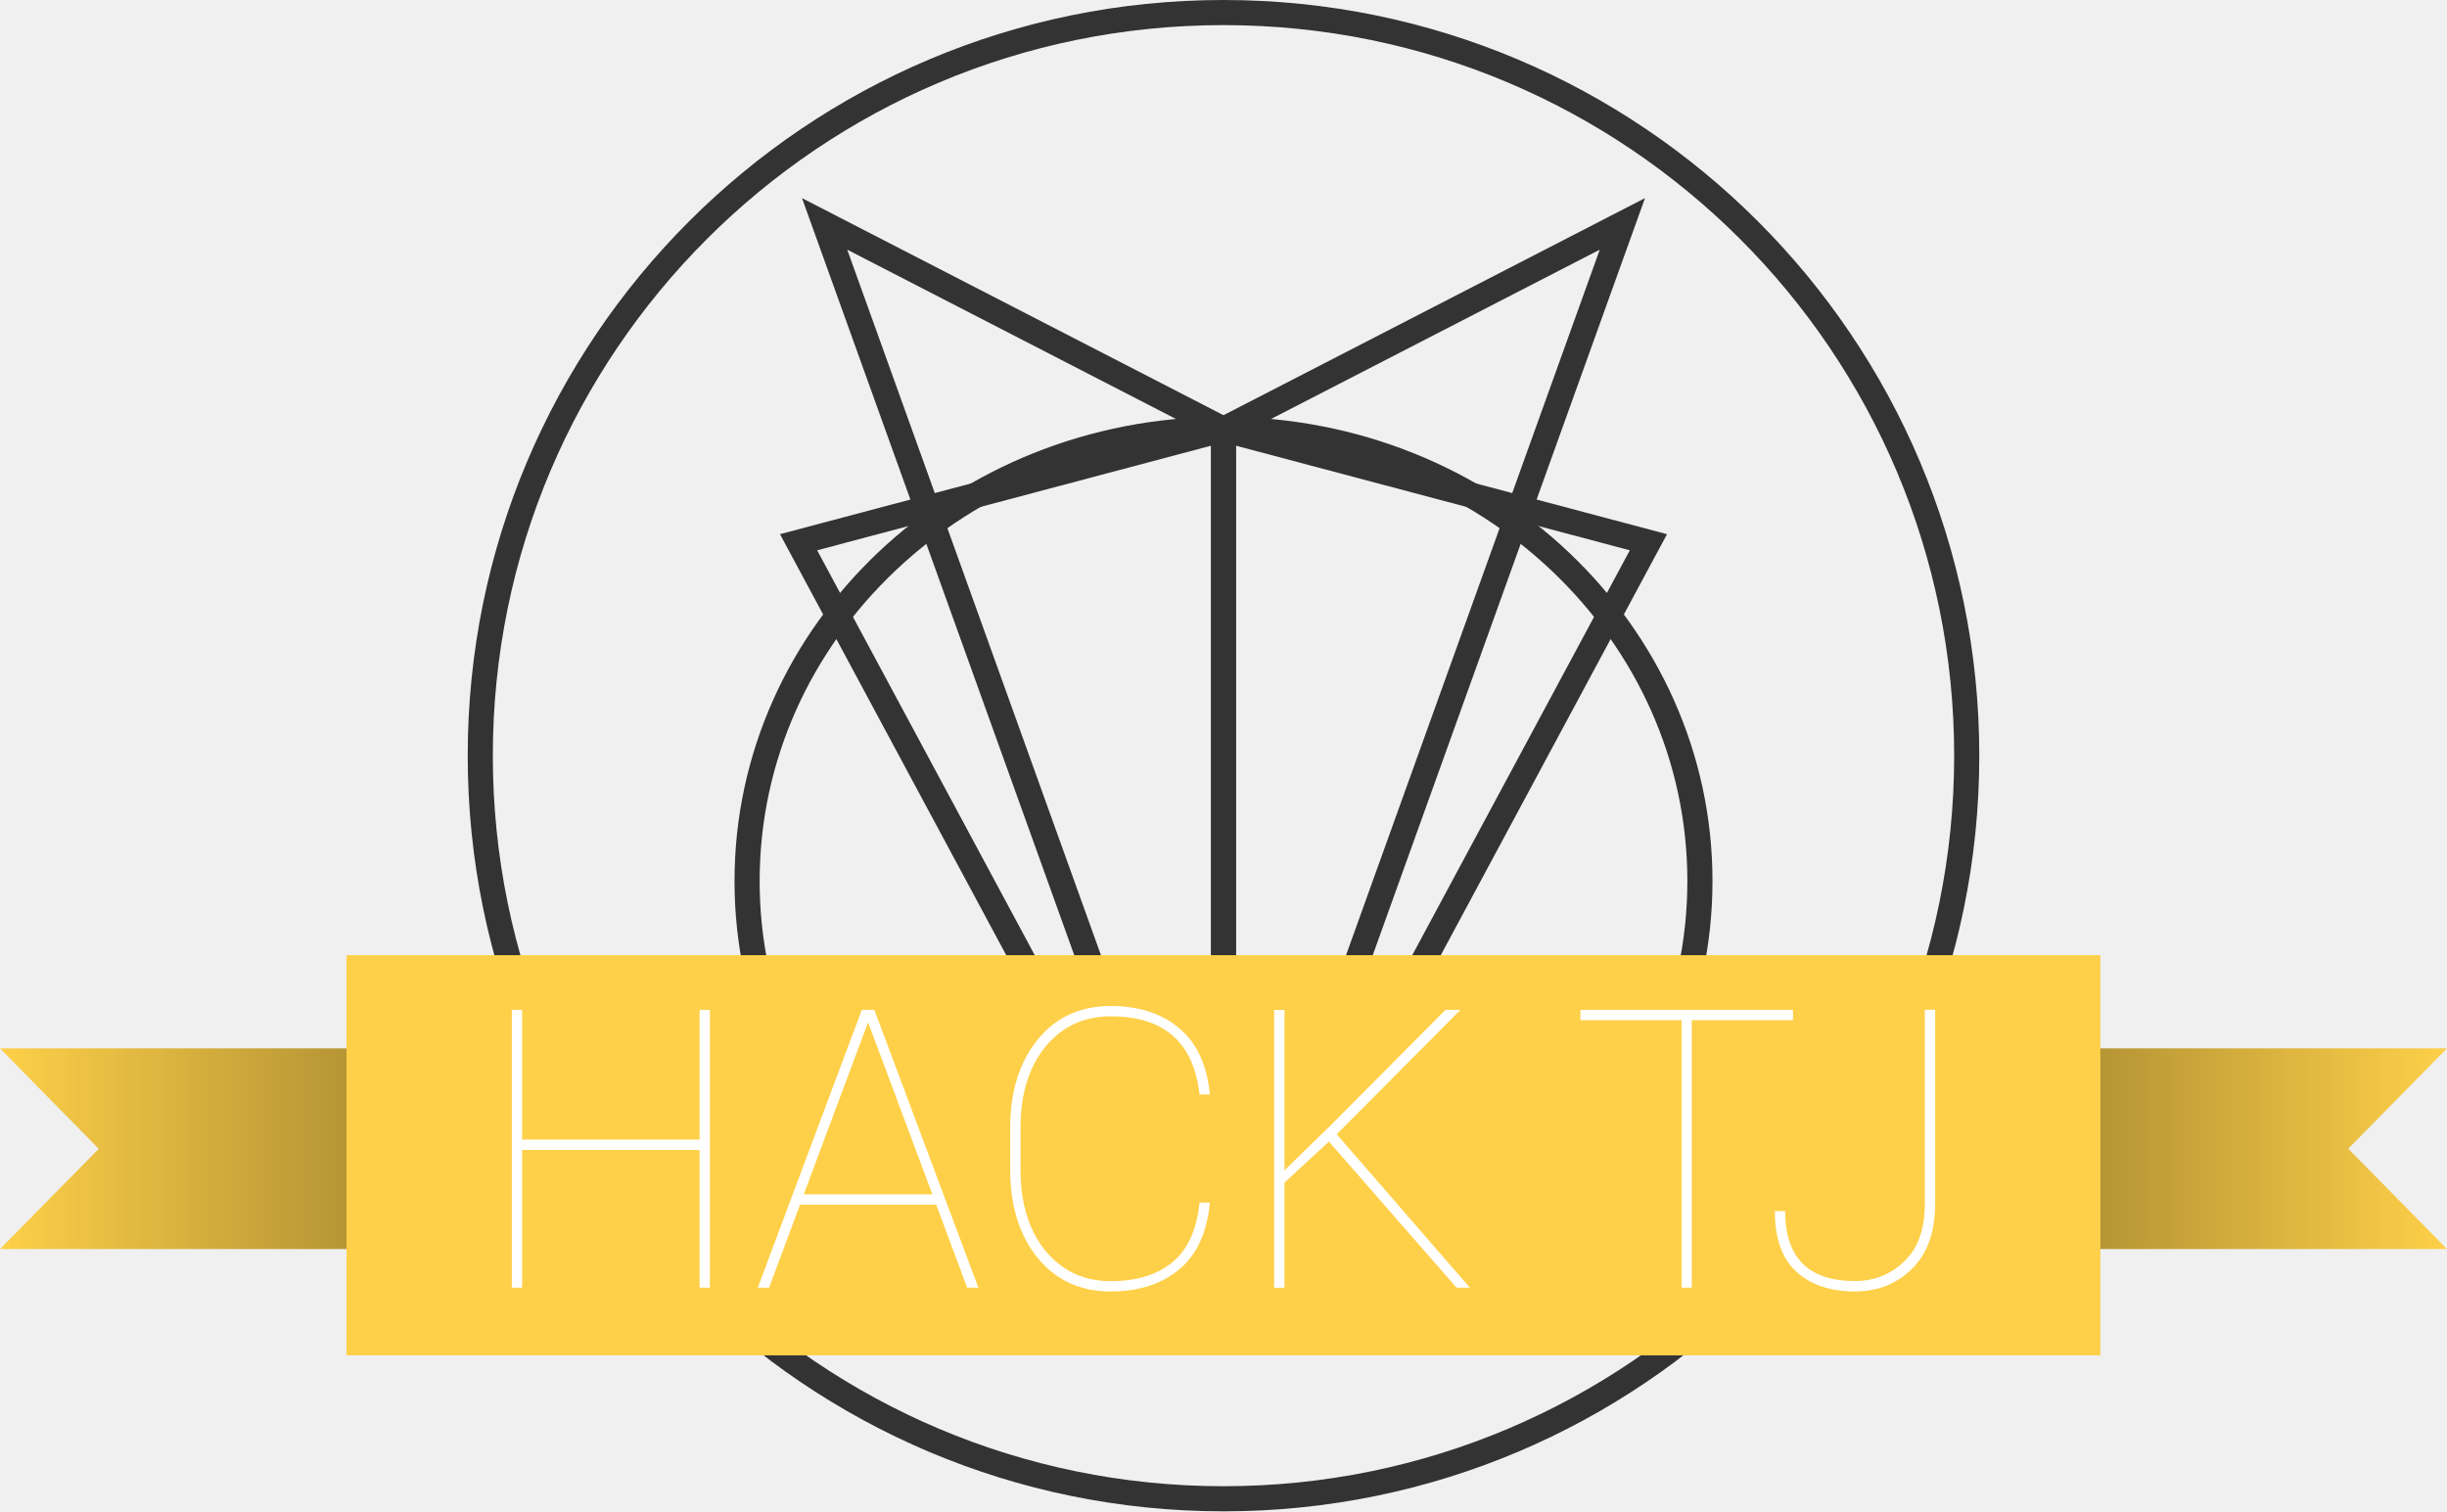
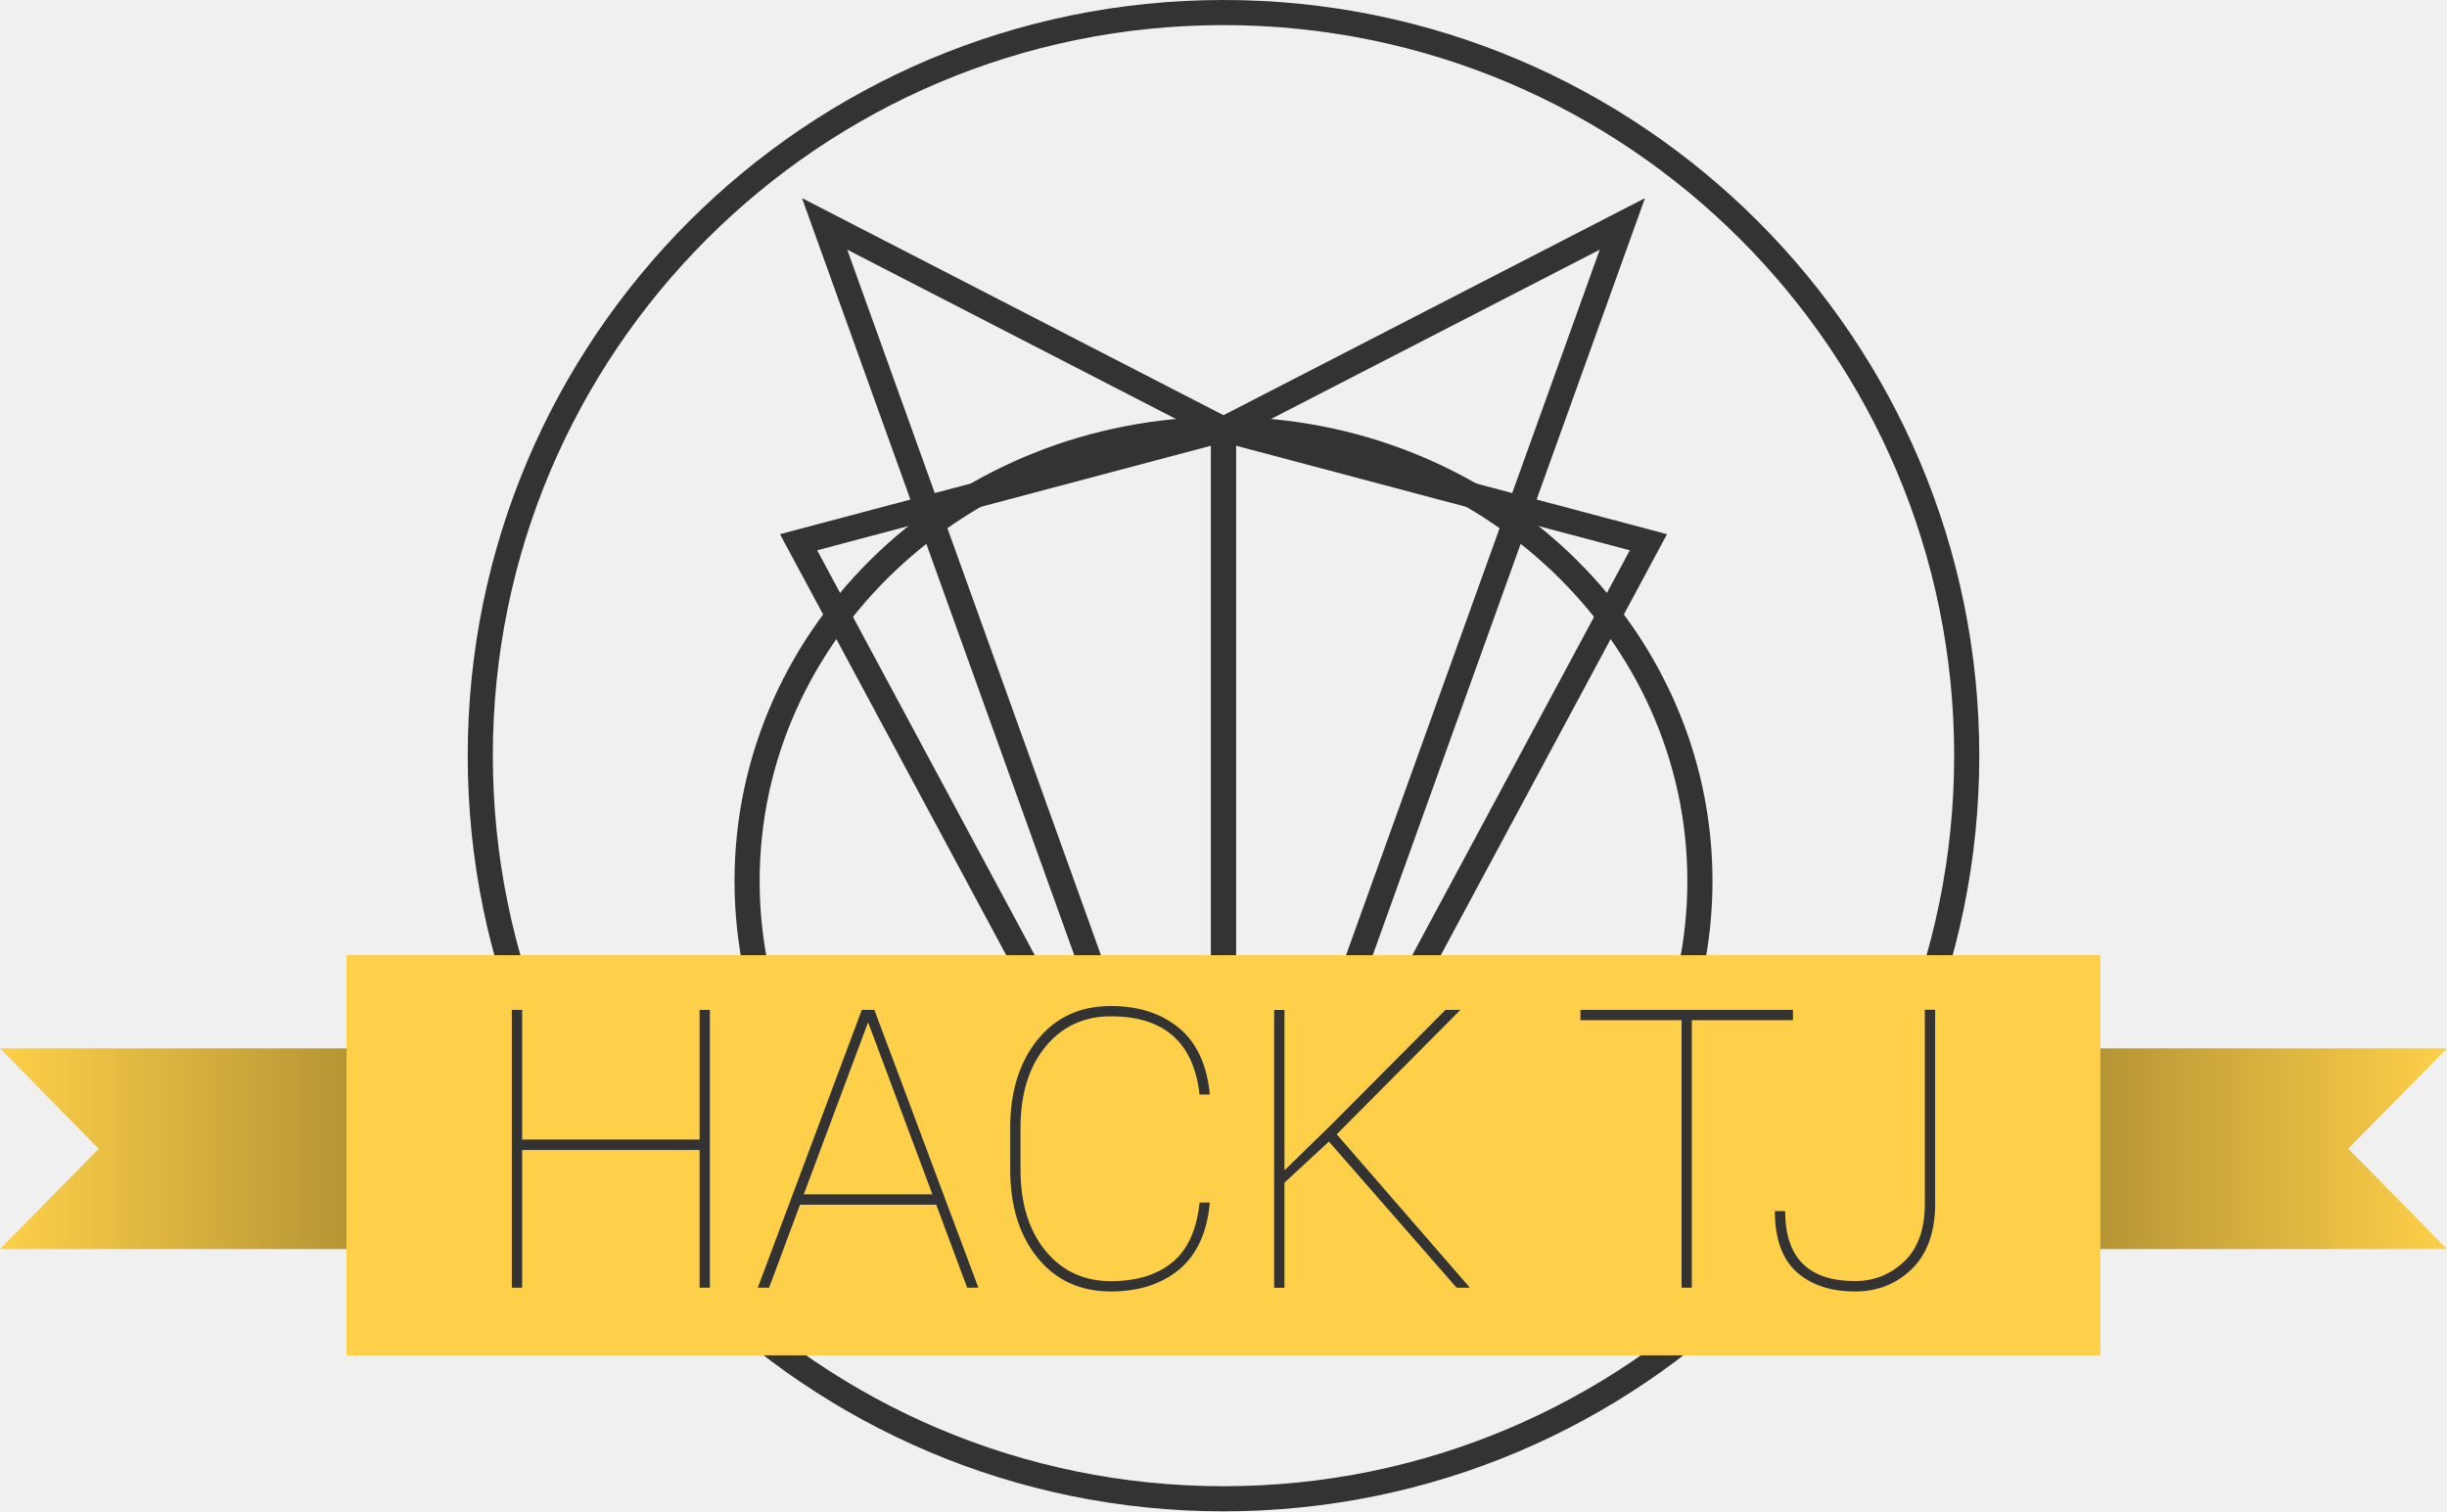
<svg xmlns="http://www.w3.org/2000/svg" version="1.1" id="svg8" x="0" y="0" style="enable-background:new 0 0 3340 3340" xml:space="preserve" viewBox="209 767.5 2922 1805">
+   <defs id="defs7409" />
  <style type="text/css" id="style2">.st2{fill:none;stroke:#fff;stroke-width:30;stroke-miterlimit:15.118}.st6{fill:#fff}</style>
  <g id="layer4">
    <circle id="path1196" cx="1670" cy="1670" r="887.5" style="fill:none;stroke:#333;stroke-width:30;stroke-linecap:square;stroke-miterlimit:15.118" />
  </g>
  <g id="layer1">
    <g id="g60" style="stroke:#333;stroke-opacity:1">
      <ellipse id="path1193" cx="1670" cy="1819.8" rx="568.9" ry="539.5" style="stroke:#333;stroke-opacity:1;fill:none;stroke-width:30;stroke-linecap:square;stroke-miterlimit:15.118" />
      <path id="path1263" class="st2" d="M1669.9 1287.5v1071.8-1079m.2 7.2v1071.8-1079" style="stroke:#333;stroke-opacity:1" />
      <path class="st2" id="polyline22" style="stroke:#333;stroke-opacity:1" d="M1670.1 2359.3l476.2-1324.4-476.4 245.4 507.5 134.8-507.3 944.2" />
      <path class="st2" id="polyline27" style="display:inline;stroke:#333;stroke-opacity:1" d="M1669.9 2359.3l-507.3-944.2 507.5-134.8-476.4-245.4 476.2 1324.4" />
    </g>
  </g>
  <g id="layer6">
    <linearGradient id="polygon35_1_" gradientUnits="userSpaceOnUse" x1="209" y1="1200.55" x2="3131" y2="1200.55" gradientTransform="matrix(1 0 0 -1 0 3340)">
      <stop offset="0" style="stop-color:#fed049;stop-opacity:1" id="stop29" />
      <stop offset=".5" style="stop-color:#000" id="stop31" />
      <stop offset="1" style="stop-color:#fed049;stop-opacity:1" id="stop33" />
    </linearGradient>
    <path id="polygon35" style="display:inline;fill:url(#polygon35_1_)" d="M3130.9 2019.6H209l117.9 119.9L209 2259.3h2922l-117.9-119.9z" />
  </g>
  <g id="layer5">
    <path id="rect1274" d="M622.8 1908.3h2094.3v477.9H622.8z" style="fill:#fed049;fill-opacity:1;fill-rule:evenodd;clip-rule:evenodd" />
  </g>
  <g id="layer7">
    <g id="text1772">
-       <path id="path1644" class="st6" d="M1044.4 2305.4v-164.5H832.5v164.5h-12.3v-331.8h12.3v154.9h211.9v-154.9h12.3v331.8h-12.3z" />
-       <path id="path1646" class="st6" d="M1113.9 2305.4l124.2-331.8h15l124.2 331.8h-13.4l-36.9-99.1h-162.7l-36.9 99.1h-13.5zm54.9-111.5h153.6l-76.8-205.5-76.8 205.5z" />
-       <path id="path1648" class="st6" d="M1641.4 2203.7h12.3c-3.3 35.9-15.6 62.5-36.7 80s-48.3 26.2-81.6 26.2c-36.5 0-65.6-13.4-87.5-40.3-21.7-26.9-32.6-62-32.6-105.3v-49.7c0-43.3 10.9-78.4 32.6-105.3 21.9-26.9 51-40.3 87.5-40.3 33.3 0 60.5 8.8 81.6 26.4 21.1 17.5 33.3 43.9 36.7 79.3h-12.3c-7-62.3-42.3-93.4-106-93.4-32.2 0-58.3 12.2-78.2 36.5-19.7 24.3-29.6 56.4-29.6 96.4v50.1c0 40.3 9.9 72.5 29.6 96.8 19.9 24.3 46 36.5 78.2 36.5 30.8 0 55.4-7.5 73.6-22.6 18.3-15 29.1-38.8 32.4-71.3z" />
-       <path id="path1650" class="st6" d="M1948.3 2305.4l-152.4-174.5-53.1 49v125.6h-12.3v-331.8h12.3v191.6l54.2-52.9 138.1-138.8h17.8l-147.7 148.6 159 183.2h-15.9z" />
-       <path id="path1652" class="st6" d="M2096.2 1985.9v-12.3H2350v12.3h-120.8v319.5H2217v-319.5h-120.8z" />
-       <path id="path1654" class="st6" d="M2507.5 2204.6v-231.1h12.3v231.1c0 34-9.2 60.1-27.6 78.2-18.4 18.1-41.1 27.1-68.1 27.1-29.3 0-52.6-7.8-70-23.5-17.2-15.8-25.7-40-25.7-72.5h12.3c0 55.8 27.8 83.6 83.4 83.6 22.8 0 42.4-7.8 58.8-23.5 16.4-15.5 24.6-38.7 24.6-69.4z" />
+       <path id="path1644" class="st6" d="M 1044.4,2305.4 V 2140.9 H 832.5 v 164.5 h -12.3 v -331.8 h 12.3 v 154.9 h 211.9 v -154.9 h 12.3 v 331.8 z" style="fill:#333333;fill-opacity:1" />
+       <path id="path1646" class="st6" d="m 1113.9,2305.4 124.2,-331.8 h 15 l 124.2,331.8 h -13.4 l -36.9,-99.1 h -162.7 l -36.9,99.1 z m 54.9,-111.5 h 153.6 l -76.8,-205.5 z" style="fill:#333333;fill-opacity:1" />
+       <path id="path1648" class="st6" d="m 1641.4,2203.7 h 12.3 c -3.3,35.9 -15.6,62.5 -36.7,80 -21.1,17.5 -48.3,26.2 -81.6,26.2 -36.5,0 -65.6,-13.4 -87.5,-40.3 -21.7,-26.9 -32.6,-62 -32.6,-105.3 v -49.7 c 0,-43.3 10.9,-78.4 32.6,-105.3 21.9,-26.9 51,-40.3 87.5,-40.3 33.3,0 60.5,8.8 81.6,26.4 21.1,17.5 33.3,43.9 36.7,79.3 h -12.3 c -7,-62.3 -42.3,-93.4 -106,-93.4 -32.2,0 -58.3,12.2 -78.2,36.5 -19.7,24.3 -29.6,56.4 -29.6,96.4 v 50.1 c 0,40.3 9.9,72.5 29.6,96.8 19.9,24.3 46,36.5 78.2,36.5 30.8,0 55.4,-7.5 73.6,-22.6 18.3,-15 29.1,-38.8 32.4,-71.3 z" style="fill:#333333;fill-opacity:1" />
+       <path id="path1650" class="st6" d="m 1948.3,2305.4 -152.4,-174.5 -53.1,49 v 125.6 h -12.3 v -331.8 h 12.3 v 191.6 l 54.2,-52.9 138.1,-138.8 h 17.8 l -147.7,148.6 159,183.2 z" style="fill:#333333;fill-opacity:1" />
+       <path id="path1652" class="st6" d="m 2096.2,1985.9 v -12.3 H 2350 v 12.3 h -120.8 v 319.5 H 2217 v -319.5 z" style="fill:#333333;fill-opacity:1" />
+       <path id="path1654" class="st6" d="m 2507.5,2204.6 v -231.1 h 12.3 v 231.1 c 0,34 -9.2,60.1 -27.6,78.2 -18.4,18.1 -41.1,27.1 -68.1,27.1 -29.3,0 -52.6,-7.8 -70,-23.5 -17.2,-15.8 -25.7,-40 -25.7,-72.5 h 12.3 c 0,55.8 27.8,83.6 83.4,83.6 22.8,0 42.4,-7.8 58.8,-23.5 16.4,-15.5 24.6,-38.7 24.6,-69.4 z" style="fill:#333333;fill-opacity:1" />
    </g>
  </g>
</svg>
